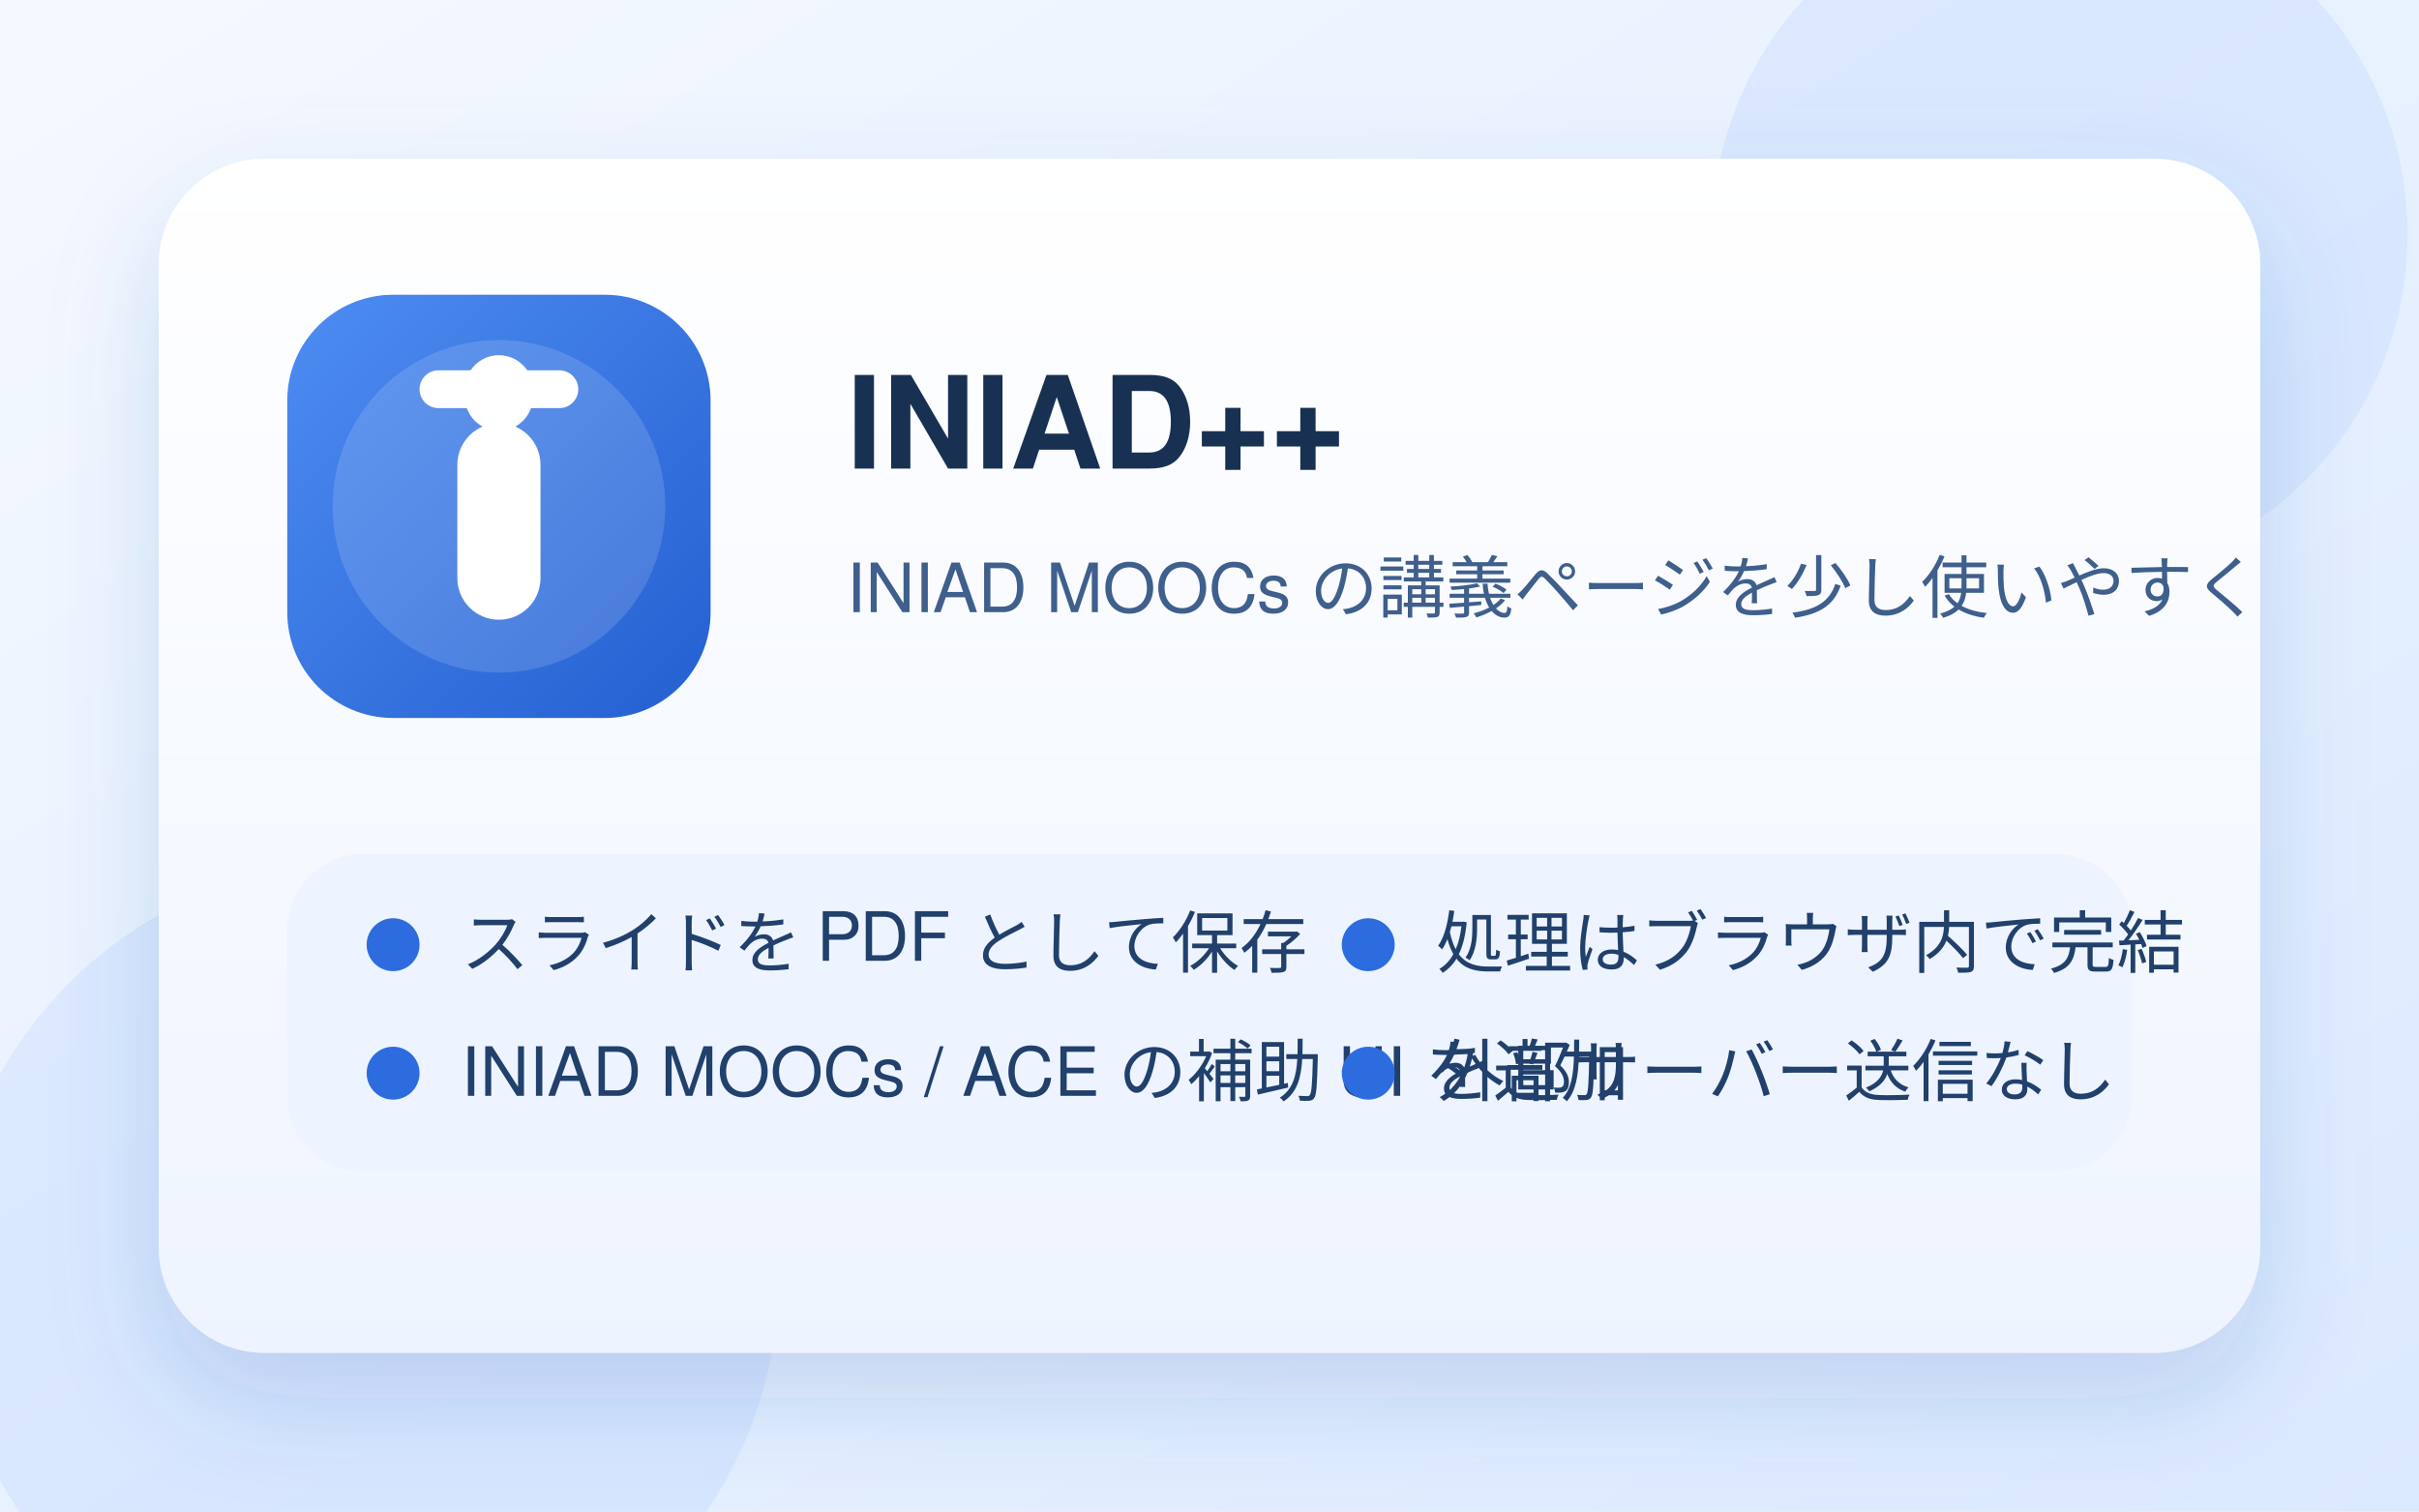
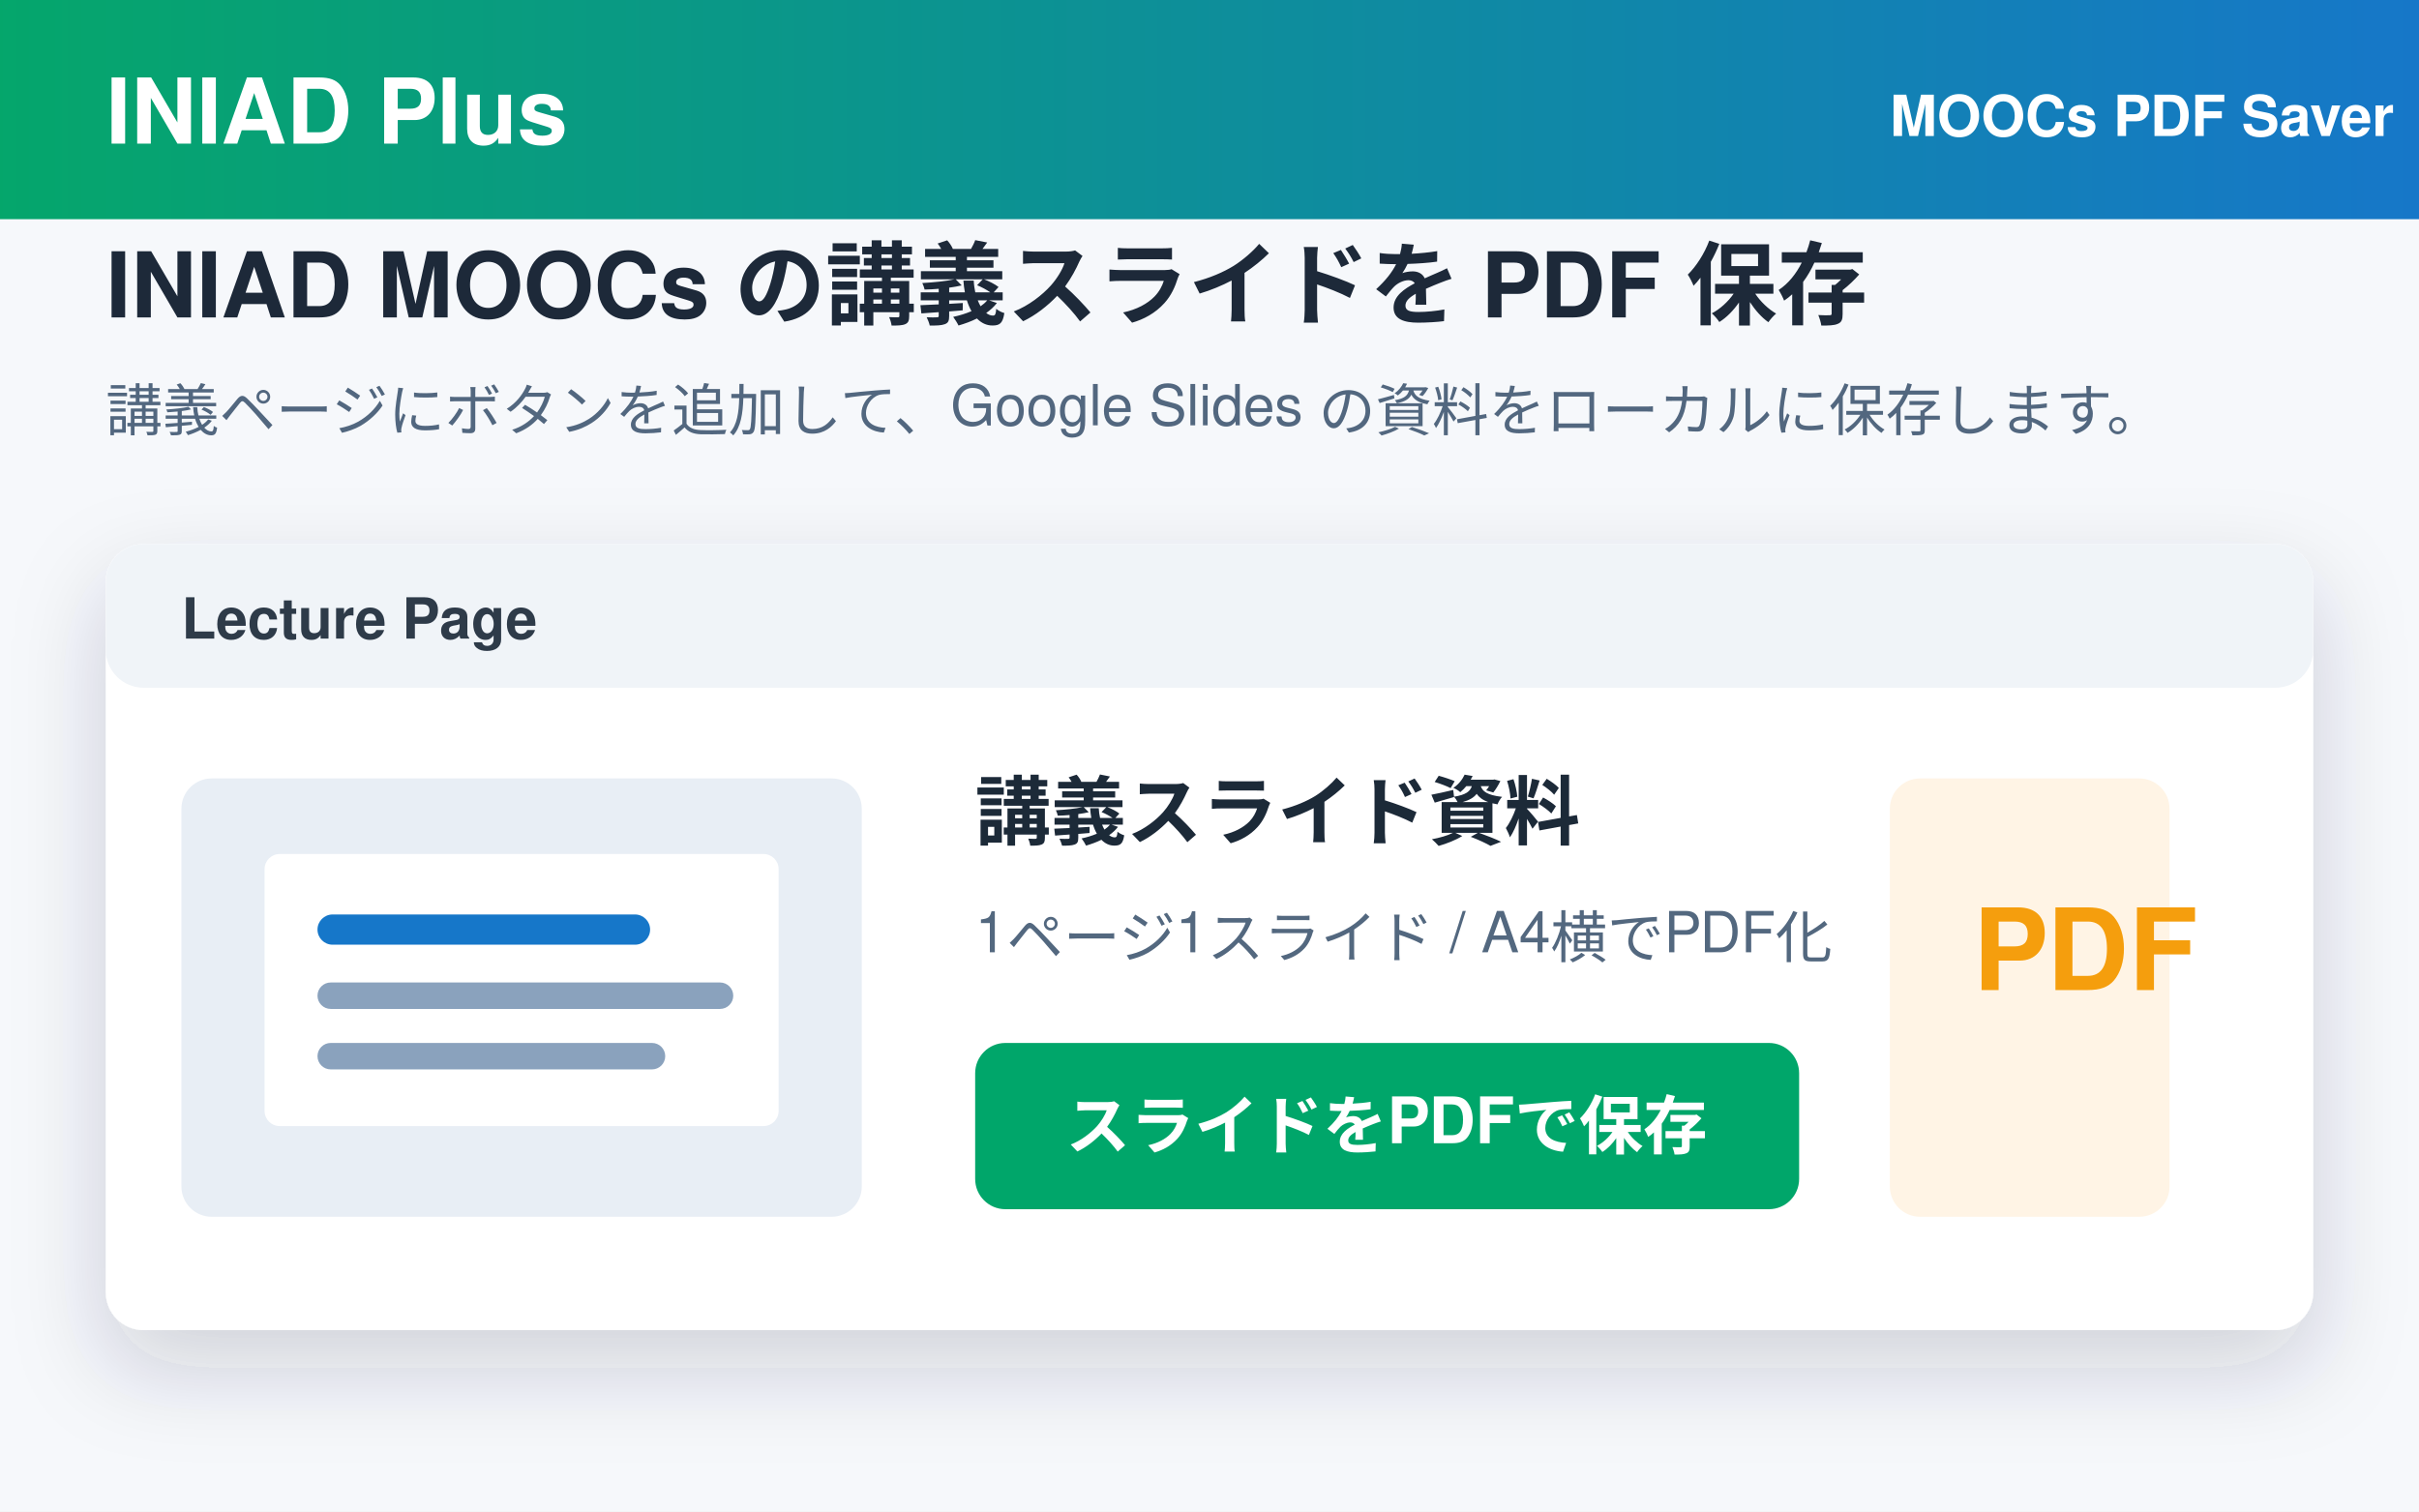
<svg xmlns="http://www.w3.org/2000/svg" width="640" height="400" viewBox="0 0 640 400">
  <defs>
-     <linearGradient id="bg" x1="0" y1="0" x2="1" y2="1">
-       <stop offset="0%" stop-color="#f5f9ff" />
-       <stop offset="100%" stop-color="#dbe9ff" />
-     </linearGradient>
-     <linearGradient id="card" x1="0" y1="0" x2="0" y2="1">
-       <stop offset="0%" stop-color="#ffffff" />
-       <stop offset="100%" stop-color="#eef4ff" />
-     </linearGradient>
-     <linearGradient id="accent" x1="0" y1="0" x2="1" y2="1">
-       <stop offset="0%" stop-color="#4e8df2" />
-       <stop offset="100%" stop-color="#245fd0" />
+     <linearGradient id="top" x1="0" y1="0" x2="1" y2="0">
+       <stop offset="0%" stop-color="#05a66b" />
+       <stop offset="100%" stop-color="#1677c9" />
    </linearGradient>
    <filter id="shadow" x="-20%" y="-20%" width="140%" height="140%">
-       <feDropShadow dx="0" dy="12" stdDeviation="14" flood-color="#2c5eb3" flood-opacity="0.18" />
+       <feDropShadow dx="0" dy="10" stdDeviation="12" flood-color="#1f334d" flood-opacity="0.18" />
    </filter>
  </defs>
-   <rect width="640" height="400" fill="url(#bg)" />
-   <circle cx="545" cy="62" r="92" fill="#c8dcff" opacity="0.45" />
-   <circle cx="96" cy="338" r="110" fill="#b6d0ff" opacity="0.30" />
-   <g filter="url(#shadow)">
-     <rect x="42" y="42" width="556" height="316" rx="28" fill="url(#card)" />
+   <rect width="640" height="400" fill="#f6f8fb" />
+   <rect x="0" y="0" width="640" height="58" fill="url(#top)" />
+   <text x="28" y="38" font-size="24" font-weight="700" font-family="Helvetica, Arial, sans-serif" fill="#ffffff">INIAD Plus</text>
+   <text x="500" y="36" font-size="15" font-weight="700" font-family="Helvetica, Arial, sans-serif" fill="#ffffff">MOOCs PDF Saver</text>
+   <g transform="translate(28 84)">
+     <text x="0" y="0" font-size="24" font-weight="700" font-family="Helvetica, Arial, sans-serif" fill="#1d2939">INIAD MOOCs の講義スライドを PDF 保存</text>
+     <text x="0" y="30" font-size="15" font-family="Helvetica, Arial, sans-serif" fill="#52677f">講義ページにボタンを追加して、Google Slides の資料をローカルに保存します。</text>
  </g>
-   <g transform="translate(76 78)">
-     <rect x="0" y="0" width="112" height="112" rx="28" fill="url(#accent)" />
-     <circle cx="56" cy="56" r="44" fill="#ffffff" opacity="0.14" />
-     <rect x="45" y="34" width="22" height="52" rx="11" fill="#ffffff" />
-     <rect x="47" y="16" width="18" height="20" rx="9" fill="#ffffff" />
-     <rect x="35" y="20" width="42" height="10" rx="5" fill="#ffffff" />
-   </g>
-   <g fill="#183153">
-     <text x="224" y="124" font-size="34" font-weight="700" font-family="Helvetica, Arial, sans-serif">INIAD++</text>
-     <text x="224" y="162" font-size="18" font-weight="500" font-family="Helvetica, Arial, sans-serif" fill="#3f5f8c">
-       INIAD MOOCs の講義ページを少し使いやすく
-     </text>
-   </g>
-   <g transform="translate(76 226)">
-     <rect x="0" y="0" width="488" height="84" rx="20" fill="#edf4ff" />
-     <g font-family="Helvetica, Arial, sans-serif" font-size="18" fill="#21406c">
-       <circle cx="28" cy="24" r="7" fill="#2d6cdf" />
-       <text x="46" y="30">スライドを PDF として保存</text>
-       <circle cx="28" cy="58" r="7" fill="#2d6cdf" />
-       <text x="46" y="64">INIAD MOOCs / ACE の補助 UI を追加</text>
-       <circle cx="286" cy="24" r="7" fill="#2d6cdf" />
-       <text x="304" y="30">処理はブラウザ内で完結</text>
-       <circle cx="286" cy="58" r="7" fill="#2d6cdf" />
-       <text x="304" y="64">外部サーバー送信なし</text>
-     </g>
+   <g transform="translate(28 144)" filter="url(#shadow)">
+     <rect x="0" y="0" width="584" height="208" rx="10" fill="#ffffff" />
+     <rect x="0" y="0" width="584" height="38" rx="10" fill="#f0f4f8" />
+     <text x="20" y="25" font-size="15" font-weight="700" font-family="Helvetica, Arial, sans-serif" fill="#2f3b4a">Lecture Page</text>
+     <rect x="20" y="62" width="180" height="116" rx="8" fill="#e8eef5" />
+     <rect x="42" y="82" width="136" height="72" rx="4" fill="#ffffff" />
+     <rect x="56" y="98" width="88" height="8" rx="4" fill="#1677c9" />
+     <rect x="56" y="116" width="110" height="7" rx="3.5" fill="#8aa2bd" />
+     <rect x="56" y="132" width="92" height="7" rx="3.5" fill="#8aa2bd" />
+     <text x="230" y="78" font-size="20" font-weight="700" font-family="Helvetica, Arial, sans-serif" fill="#1d2939">講義スライド資料</text>
+     <text x="230" y="108" font-size="15" font-family="Helvetica, Arial, sans-serif" fill="#52677f">1ページ1スライド / A4横でPDF化</text>
+     <rect x="230" y="132" width="218" height="44" rx="8" fill="#05a66b" />
+     <text x="254" y="160" font-size="17" font-weight="700" font-family="Helvetica, Arial, sans-serif" fill="#ffffff">スライドをPDFで保存</text>
+     <rect x="472" y="62" width="74" height="116" rx="8" fill="#fff4e5" />
+     <text x="494" y="118" font-size="30" font-weight="700" font-family="Helvetica, Arial, sans-serif" fill="#f59e0b">PDF</text>
  </g>
</svg>
